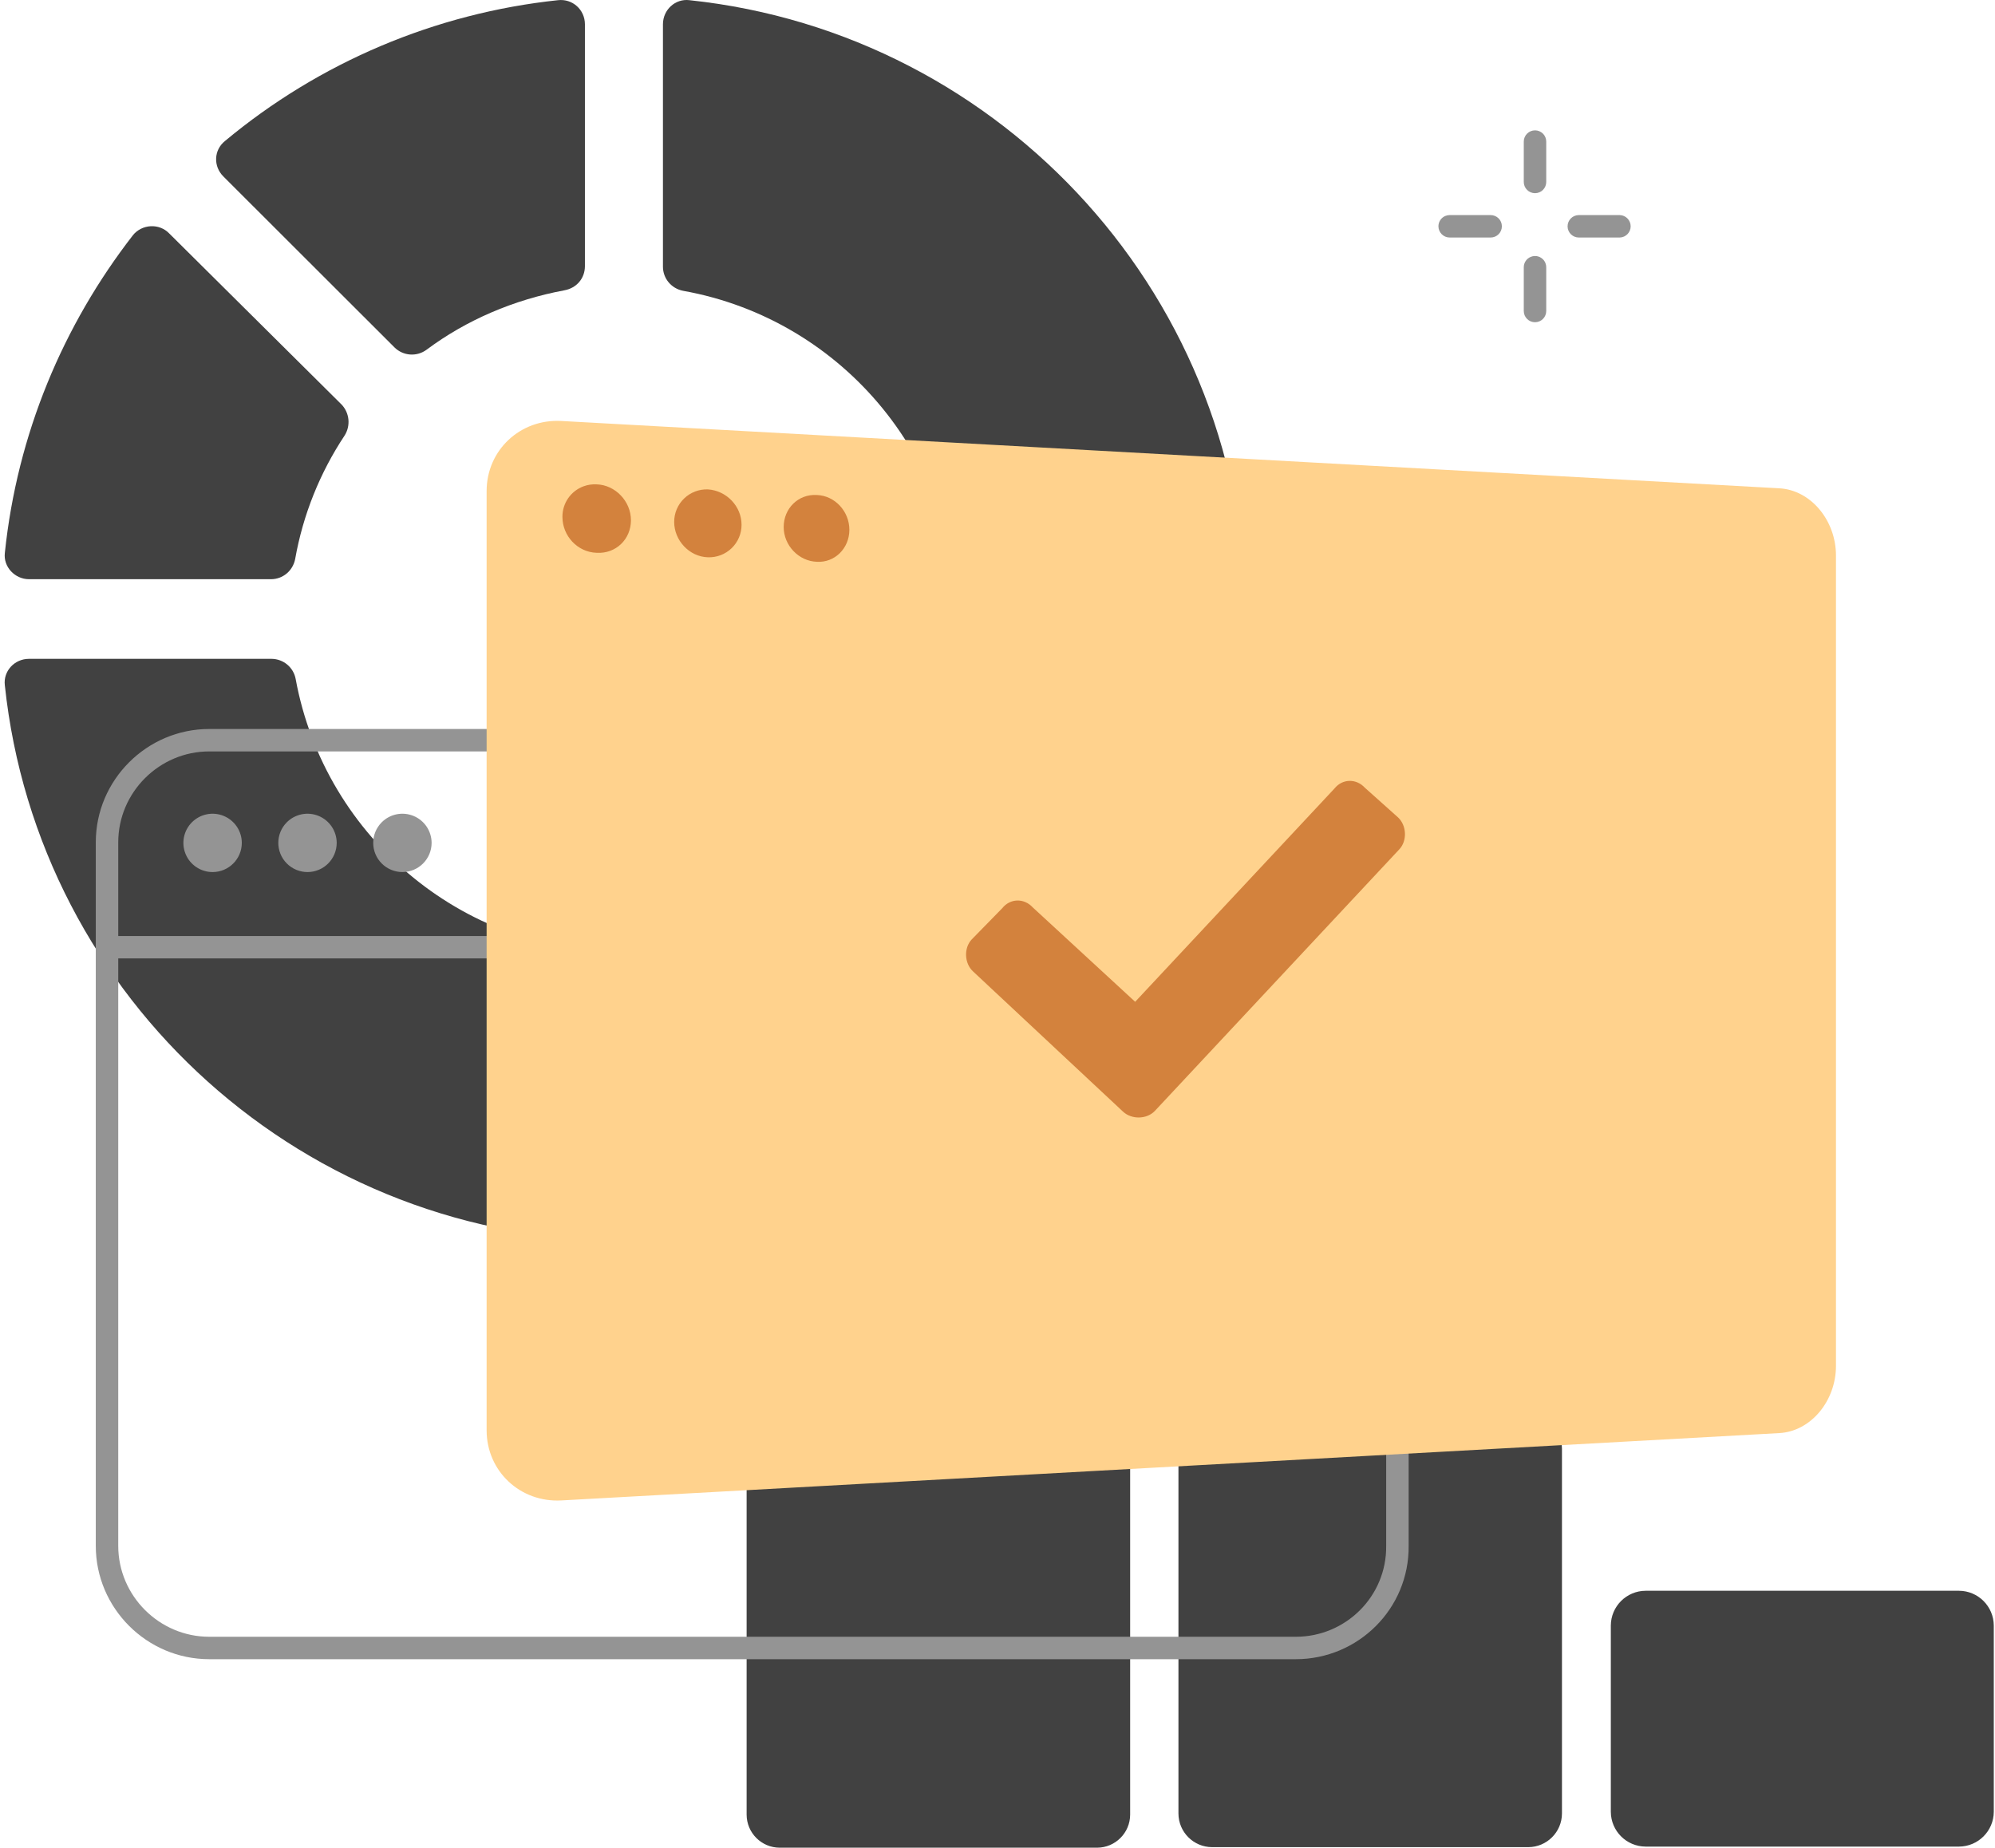
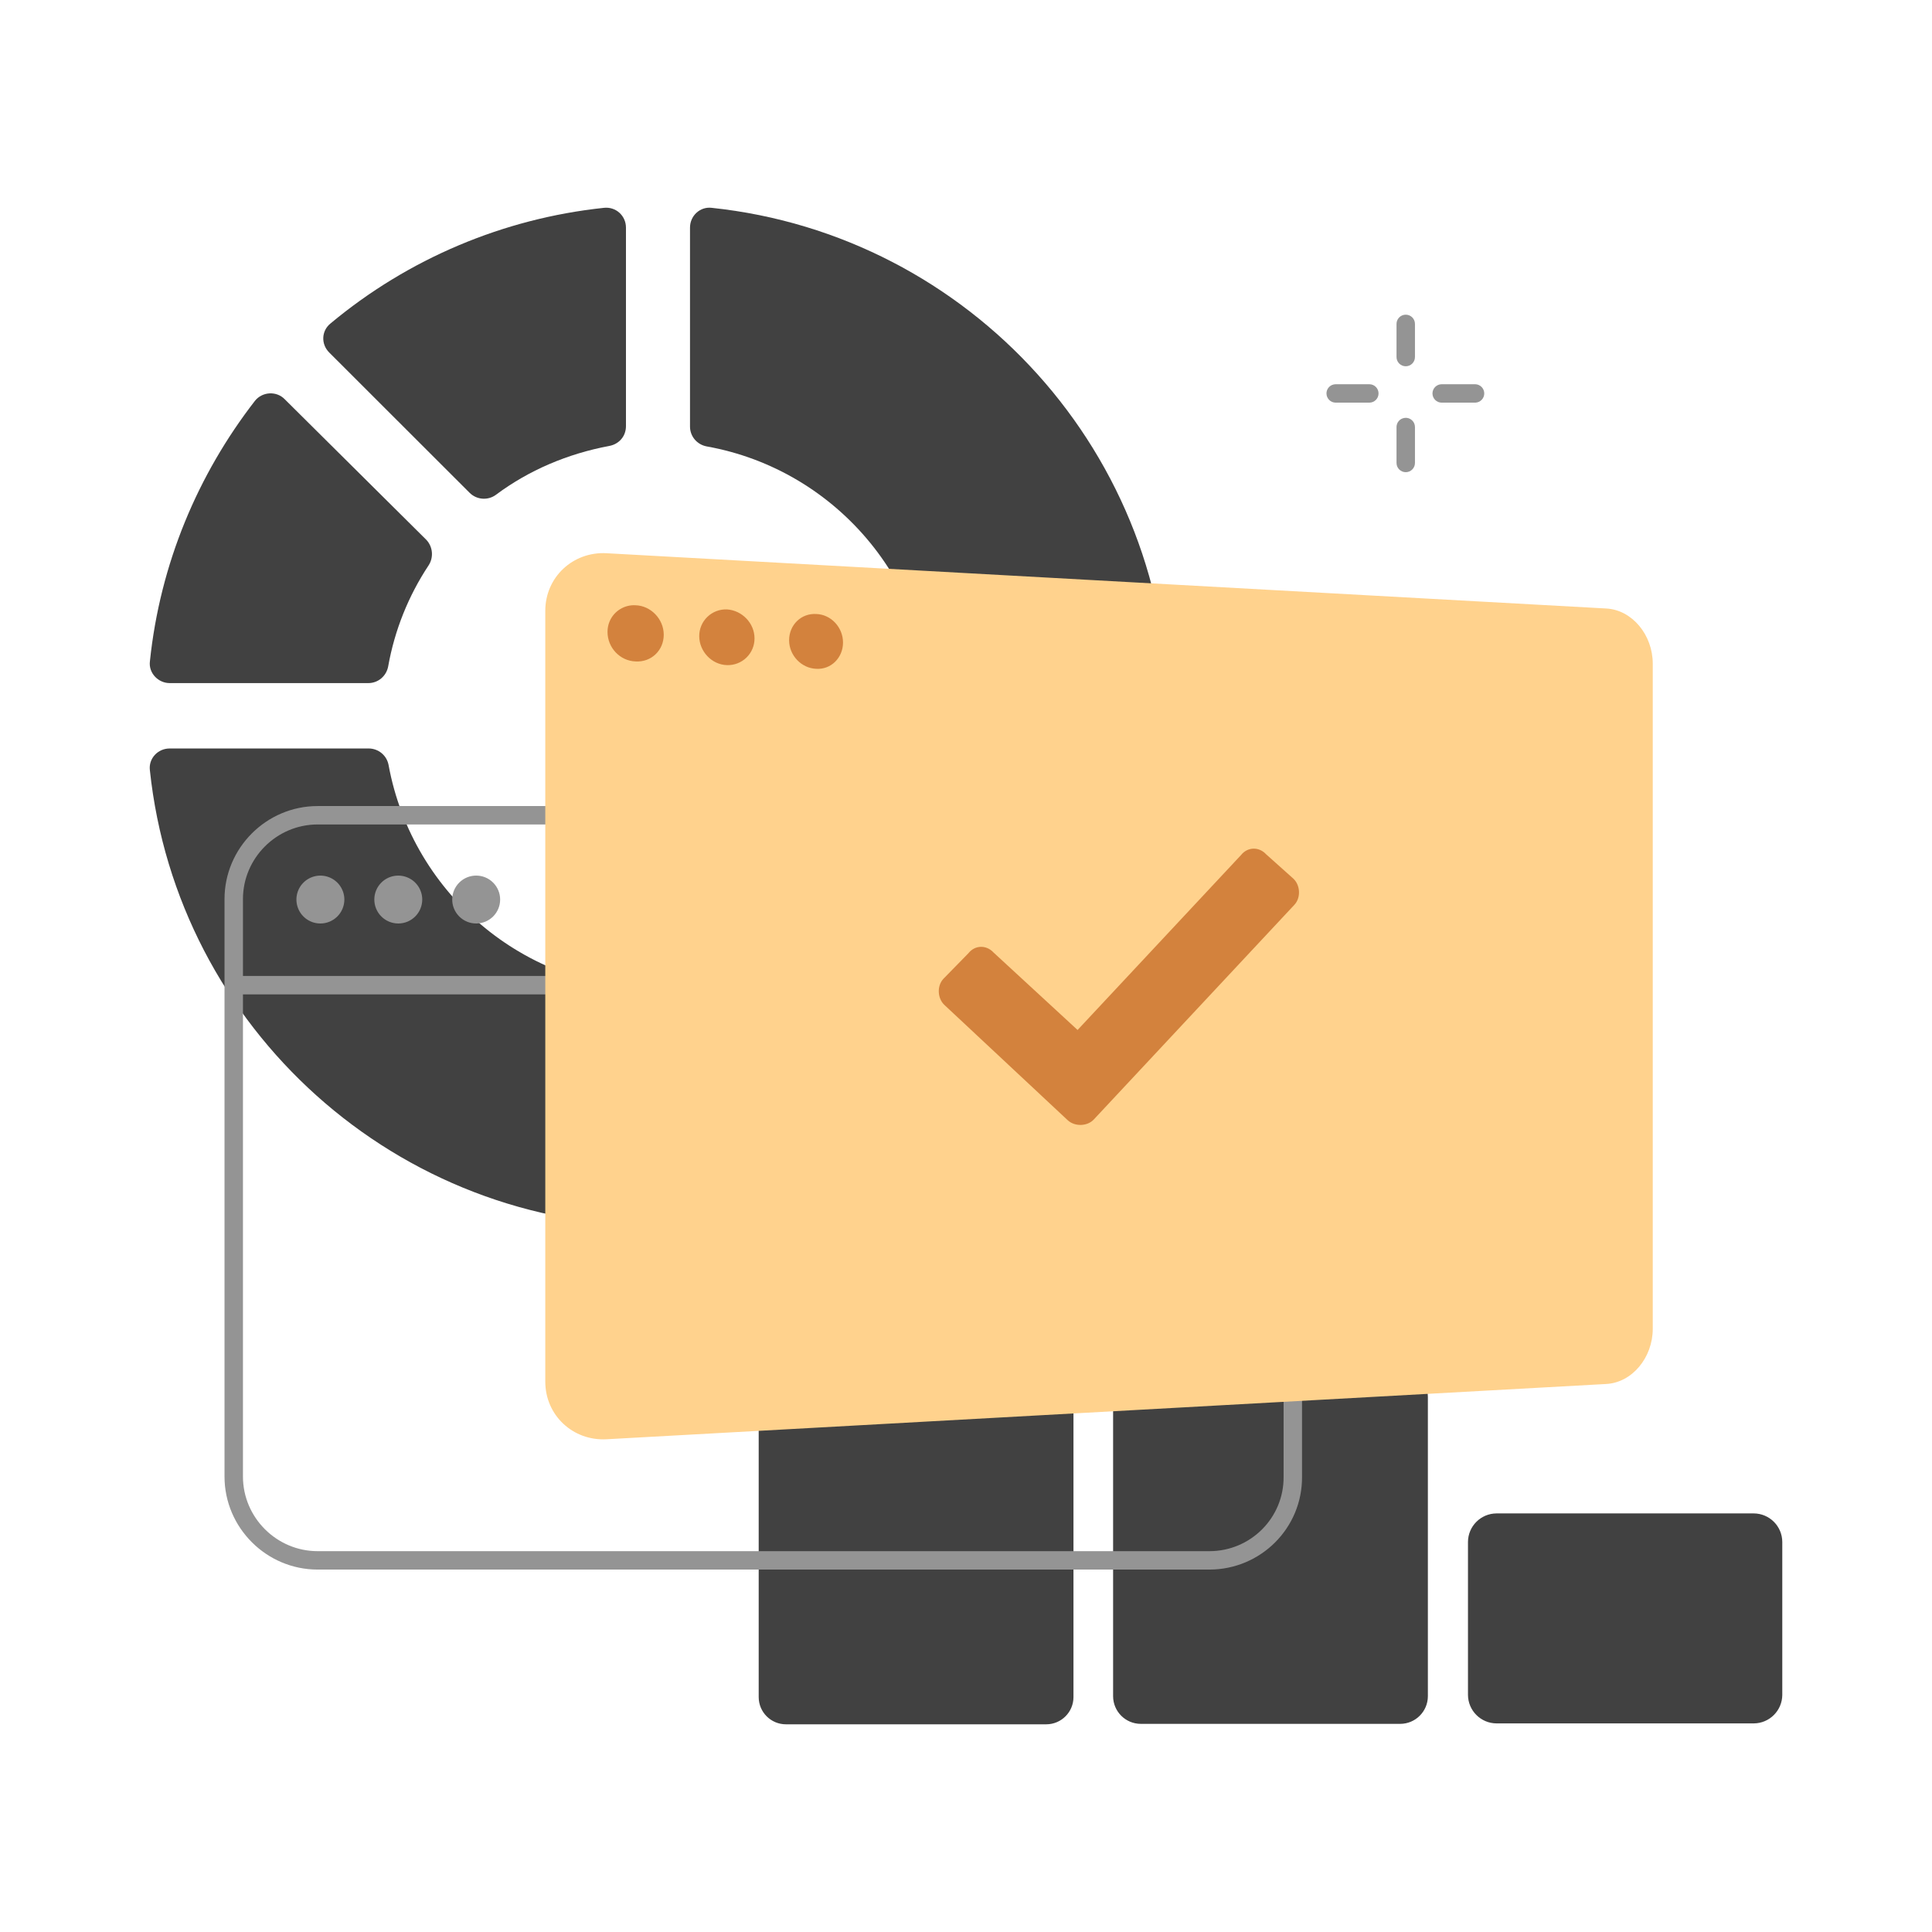
- <svg xmlns="http://www.w3.org/2000/svg" width="339" height="314" fill="none" viewBox="0 0 339 314">
-   <path fill="#414141" d="M112.65 4.132v41.19c0 2.002 1.432 3.717 3.435 4.1 27.195 4.861 47.613 29.077 46.56 57.872-1.048 29.461-25.094 53.392-54.483 54.535-28.815 1.05-52.955-19.355-57.919-46.432a4.18 4.18 0 0 0-1.431-2.457 4.2 4.2 0 0 0-2.673-.976H4.924c-2.479 0-4.389 2.099-4.104 4.48 5.633 53.394 51.05 94.869 106.108 94.391 57.441-.475 104.29-47.385 104.768-104.781.476-55.013-41.127-100.395-94.563-106.026-2.385-.285-4.483 1.626-4.483 4.104" />
-   <path fill="#414141" fill-rule="evenodd" d="M37.94 29.972 67.046 59.05a4.195 4.195 0 0 0 5.44.381c6.774-5.054 14.787-8.484 23.47-10.108 2.005-.379 3.436-2.002 3.436-4.099V4.132c0-2.477-2.1-4.386-4.58-4.1a105.8 105.8 0 0 0-56.583 23.93c-1.907 1.527-2.004 4.294-.287 6.007zM22.58 39.983C10.748 55.24 2.923 73.733.825 93.95c-.29 2.383 1.714 4.48 4.102 4.48h41.125c2.004 0 3.72-1.43 4.104-3.433a55.5 55.5 0 0 1 8.394-20.973 4.31 4.31 0 0 0-.475-5.245L28.78 39.696c-1.717-1.81-4.674-1.621-6.203.287M132.5 196.25h53.911c3.054 0 5.533 2.478 5.63 5.626v106.499a5.64 5.64 0 0 1-5.63 5.625H132.5a5.64 5.64 0 0 1-5.63-5.625V201.876a5.64 5.64 0 0 1 5.63-5.626m127.192 44.242h-53.718a5.74 5.74 0 0 0-5.727 5.719v61.975a5.736 5.736 0 0 0 5.725 5.72h53.72a5.74 5.74 0 0 0 5.724-5.72v-61.975a5.74 5.74 0 0 0-5.724-5.719m19.942 29.844h53.244a5.937 5.937 0 0 1 5.915 5.91v31.656a5.94 5.94 0 0 1-5.915 5.91h-53.244a5.94 5.94 0 0 1-5.915-5.91v-31.656a5.94 5.94 0 0 1 5.915-5.91" clip-rule="evenodd" />
-   <path fill="#949494" fill-rule="evenodd" d="M35.552 127.696c-8.489 0-15.459 6.965-15.459 15.447v119.562c0 8.482 6.97 15.447 15.457 15.447h184.635c8.498 0 15.446-6.876 15.362-15.428V143.146c0-8.485-6.97-15.45-15.457-15.45H35.55zm184.633 154.267H35.552c-10.599 0-19.276-8.67-19.276-19.258V143.146c0-10.591 8.68-19.261 19.276-19.261H220.09c10.594 0 19.274 8.67 19.274 19.258v119.552c.101 10.704-8.595 19.268-19.179 19.268" clip-rule="evenodd" />
-   <path fill="#949494" d="M36.126 148.199a4.965 4.965 0 0 0 4.963-4.959 4.965 4.965 0 0 0-8.47-3.507 4.957 4.957 0 0 0 3.507 8.466m16.125 0a4.965 4.965 0 0 0 4.963-4.959 4.965 4.965 0 0 0-8.47-3.507 4.957 4.957 0 0 0 0 7.011 4.97 4.97 0 0 0 3.507 1.455m16.128 0a4.965 4.965 0 0 0 4.962-4.959 4.965 4.965 0 0 0-8.47-3.507 4.957 4.957 0 0 0 0 7.011 4.97 4.97 0 0 0 3.508 1.455" />
-   <path fill="#949494" fill-rule="evenodd" d="M16.564 160.97a1.904 1.904 0 0 1 1.907-1.906h218.413a1.907 1.907 0 0 1 1.349 3.254 1.9 1.9 0 0 1-1.349.558H18.474a1.9 1.9 0 0 1-1.763-1.176 1.9 1.9 0 0 1-.147-.73" clip-rule="evenodd" />
-   <path fill="#FFD28D" d="M302.341 243.54 95.379 254.983c-6.966.381-12.69-4.958-12.69-11.92V83.457c0-6.96 5.724-12.298 12.69-11.917L302.34 82.982c5.342.284 9.638 5.433 9.638 11.44v137.676c0 6.007-4.296 11.158-9.638 11.442" />
-   <path fill="#D3823D" d="M196.253 188.776c-1.354 1.447-3.945 1.515-5.418.14l-25.502-23.842c-1.472-1.375-1.579-3.966-.224-5.416l5.2-5.32c1.345-1.686 3.699-1.746 5.181-.135l17.402 16.043 33.861-36.239c1.342-1.684 3.698-1.745 5.178-.135l5.63 5.037c1.473 1.375 1.579 3.966.225 5.416z" />
-   <path fill="#D3823D" fill-rule="evenodd" d="M107.213 88.415c0 3.242-2.578 5.72-5.821 5.529-3.244-.097-5.82-2.859-5.82-6.103a5.48 5.48 0 0 1 3.606-5.205 5.5 5.5 0 0 1 2.212-.322c3.151.096 5.823 2.858 5.823 6.1m18.795.76a5.5 5.5 0 0 1-1.683 3.984 5.52 5.52 0 0 1-4.041 1.547c-3.148-.096-5.724-2.86-5.724-6.007a5.52 5.52 0 0 1 1.684-3.982 5.52 5.52 0 0 1 4.04-1.547c3.148.19 5.724 2.856 5.724 6.005m12.787 6.294c3.054.19 5.535-2.29 5.535-5.436s-2.481-5.814-5.535-5.91c-3.149-.193-5.628 2.287-5.628 5.435 0 3.146 2.576 5.814 5.628 5.91" clip-rule="evenodd" />
-   <path fill="#949494" fill-rule="evenodd" d="M260.837 22.152a1.905 1.905 0 0 1 1.907 1.906v6.866a1.906 1.906 0 0 1-1.908 1.907 1.91 1.91 0 0 1-1.909-1.907V24.06a1.905 1.905 0 0 1 1.91-1.906zM244.425 38.46a1.895 1.895 0 0 1 1.178-1.764c.232-.095.481-.144.732-.144h6.965a1.905 1.905 0 1 1 0 3.812h-6.965a1.91 1.91 0 0 1-1.91-1.906zm21.946 0a1.907 1.907 0 0 1 1.909-1.908h6.966a1.907 1.907 0 0 1 0 3.812h-6.966a1.905 1.905 0 0 1-1.909-1.906zm-5.534 5.047a1.91 1.91 0 0 1 1.763 1.178c.096.232.145.48.144.73v7.438a1.906 1.906 0 0 1-1.908 1.907 1.91 1.91 0 0 1-1.909-1.907v-7.438a1.905 1.905 0 0 1 1.179-1.761c.232-.096.48-.147.731-.147" clip-rule="evenodd" />
+ <svg xmlns="http://www.w3.org/2000/svg" width="400" height="400" fill="none" viewBox="0 0 400 400">
+   <path fill="#414141" d="M142.858 47.132v41.19c0 2.002 1.432 3.717 3.435 4.1 27.195 4.862 47.613 29.077 46.56 57.872-1.048 29.461-25.094 53.392-54.483 54.535-28.815 1.05-52.955-19.355-57.919-46.432a4.18 4.18 0 0 0-1.431-2.457 4.2 4.2 0 0 0-2.673-.976H35.133c-2.48 0-4.39 2.099-4.105 4.48 5.633 53.394 51.05 94.869 106.108 94.391 57.441-.475 104.29-47.385 104.768-104.781.476-55.013-41.127-100.395-94.563-106.026-2.385-.285-4.483 1.626-4.483 4.104" />
+   <path fill="#414141" fill-rule="evenodd" d="m68.149 72.972 29.104 29.079a4.196 4.196 0 0 0 5.439.381c6.775-5.054 14.788-8.484 23.472-10.108 2.004-.379 3.435-2.002 3.435-4.099V47.132c0-2.477-2.1-4.386-4.579-4.1a105.8 105.8 0 0 0-56.584 23.93c-1.907 1.527-2.004 4.294-.287 6.007zM52.786 82.983c-11.83 15.256-19.654 33.75-21.752 53.966-.29 2.384 1.714 4.48 4.102 4.48H76.26c2.004 0 3.72-1.431 4.104-3.433a55.5 55.5 0 0 1 8.394-20.974 4.31 4.31 0 0 0-.475-5.244L58.989 82.696c-1.717-1.81-4.674-1.621-6.203.287M162.71 239.25h53.911c3.054 0 5.533 2.478 5.63 5.626v106.499a5.64 5.64 0 0 1-5.63 5.625H162.71a5.64 5.64 0 0 1-5.63-5.625V244.876a5.64 5.64 0 0 1 5.63-5.626m127.192 44.242h-53.718a5.74 5.74 0 0 0-5.727 5.719v61.975a5.736 5.736 0 0 0 5.725 5.72h53.72a5.74 5.74 0 0 0 5.724-5.72v-61.975a5.74 5.74 0 0 0-5.724-5.719m19.942 29.844h53.244a5.937 5.937 0 0 1 5.915 5.91v31.656a5.94 5.94 0 0 1-5.915 5.91h-53.244a5.94 5.94 0 0 1-5.915-5.91v-31.656a5.94 5.94 0 0 1 5.915-5.91" clip-rule="evenodd" />
+   <path fill="#949494" fill-rule="evenodd" d="M65.76 170.696c-8.489 0-15.459 6.965-15.459 15.447v119.562c0 8.482 6.97 15.447 15.457 15.447h184.635c8.498 0 15.446-6.876 15.362-15.428V186.146c0-8.485-6.97-15.45-15.457-15.45H65.758zm184.633 154.267H65.76c-10.599 0-19.276-8.67-19.276-19.258V186.146c0-10.591 8.68-19.261 19.276-19.261h184.538c10.594 0 19.274 8.67 19.274 19.258v119.552c.101 10.704-8.595 19.268-19.179 19.268" clip-rule="evenodd" />
+   <path fill="#949494" d="M66.334 191.199a4.965 4.965 0 0 0 4.963-4.959 4.965 4.965 0 0 0-8.47-3.507 4.957 4.957 0 0 0 3.507 8.466m16.125 0a4.965 4.965 0 0 0 4.963-4.959 4.965 4.965 0 0 0-8.47-3.507 4.957 4.957 0 0 0 0 7.011 4.97 4.97 0 0 0 3.507 1.455m16.128 0a4.97 4.97 0 0 0 3.509-1.453 4.954 4.954 0 0 0 0-7.012 4.966 4.966 0 0 0-7.017-.001 4.957 4.957 0 0 0 0 7.011 4.97 4.97 0 0 0 3.508 1.455" />
+   <path fill="#949494" fill-rule="evenodd" d="M46.772 203.97a1.904 1.904 0 0 1 1.907-1.906h218.413a1.907 1.907 0 0 1 1.349 3.254 1.9 1.9 0 0 1-1.349.558H48.682a1.9 1.9 0 0 1-1.763-1.176 1.9 1.9 0 0 1-.147-.73" clip-rule="evenodd" />
+   <path fill="#FFD28D" d="m332.549 286.54-206.963 11.443c-6.965.381-12.689-4.958-12.689-11.92V126.457c0-6.96 5.724-12.298 12.689-11.917l206.963 11.442c5.342.284 9.638 5.433 9.638 11.44v137.676c0 6.007-4.296 11.158-9.638 11.442" />
+   <path fill="#D3823D" d="M226.461 231.776c-1.354 1.447-3.945 1.515-5.418.14l-25.502-23.842c-1.472-1.375-1.579-3.966-.224-5.416l5.2-5.32c1.345-1.686 3.699-1.746 5.181-.135l17.402 16.043 33.861-36.239c1.342-1.684 3.698-1.745 5.178-.135l5.63 5.037c1.473 1.375 1.579 3.966.225 5.416z" />
+   <path fill="#D3823D" fill-rule="evenodd" d="M137.421 131.415c0 3.242-2.578 5.72-5.821 5.529-3.244-.097-5.82-2.859-5.82-6.103a5.5 5.5 0 0 1 .434-2.192 5.49 5.49 0 0 1 5.384-3.335c3.151.096 5.823 2.858 5.823 6.101m18.795.76a5.5 5.5 0 0 1-1.683 3.984 5.53 5.53 0 0 1-4.041 1.547c-3.148-.096-5.724-2.861-5.724-6.007a5.52 5.52 0 0 1 1.684-3.982 5.53 5.53 0 0 1 4.04-1.547c3.148.191 5.724 2.856 5.724 6.005m12.787 6.294c3.054.19 5.535-2.29 5.535-5.436s-2.481-5.813-5.535-5.91c-3.149-.193-5.628 2.287-5.628 5.435 0 3.146 2.576 5.814 5.628 5.911" clip-rule="evenodd" />
+   <path fill="#949494" fill-rule="evenodd" d="M291.045 65.152a1.905 1.905 0 0 1 1.907 1.906v6.866a1.906 1.906 0 0 1-1.908 1.907 1.91 1.91 0 0 1-1.909-1.907V67.06a1.905 1.905 0 0 1 1.91-1.906zM274.633 81.46a1.895 1.895 0 0 1 1.178-1.764c.232-.095.481-.144.732-.144h6.965a1.905 1.905 0 1 1 0 3.812h-6.965a1.91 1.91 0 0 1-1.91-1.906zm21.946 0a1.907 1.907 0 0 1 1.909-1.908h6.966a1.907 1.907 0 0 1 0 3.812h-6.966a1.905 1.905 0 0 1-1.909-1.906zm-5.534 5.047a1.91 1.91 0 0 1 1.763 1.178c.096.232.145.48.144.73v7.438a1.906 1.906 0 0 1-1.908 1.907 1.91 1.91 0 0 1-1.909-1.907v-7.438a1.905 1.905 0 0 1 1.179-1.761c.232-.096.48-.147.731-.147" clip-rule="evenodd" />
</svg>
